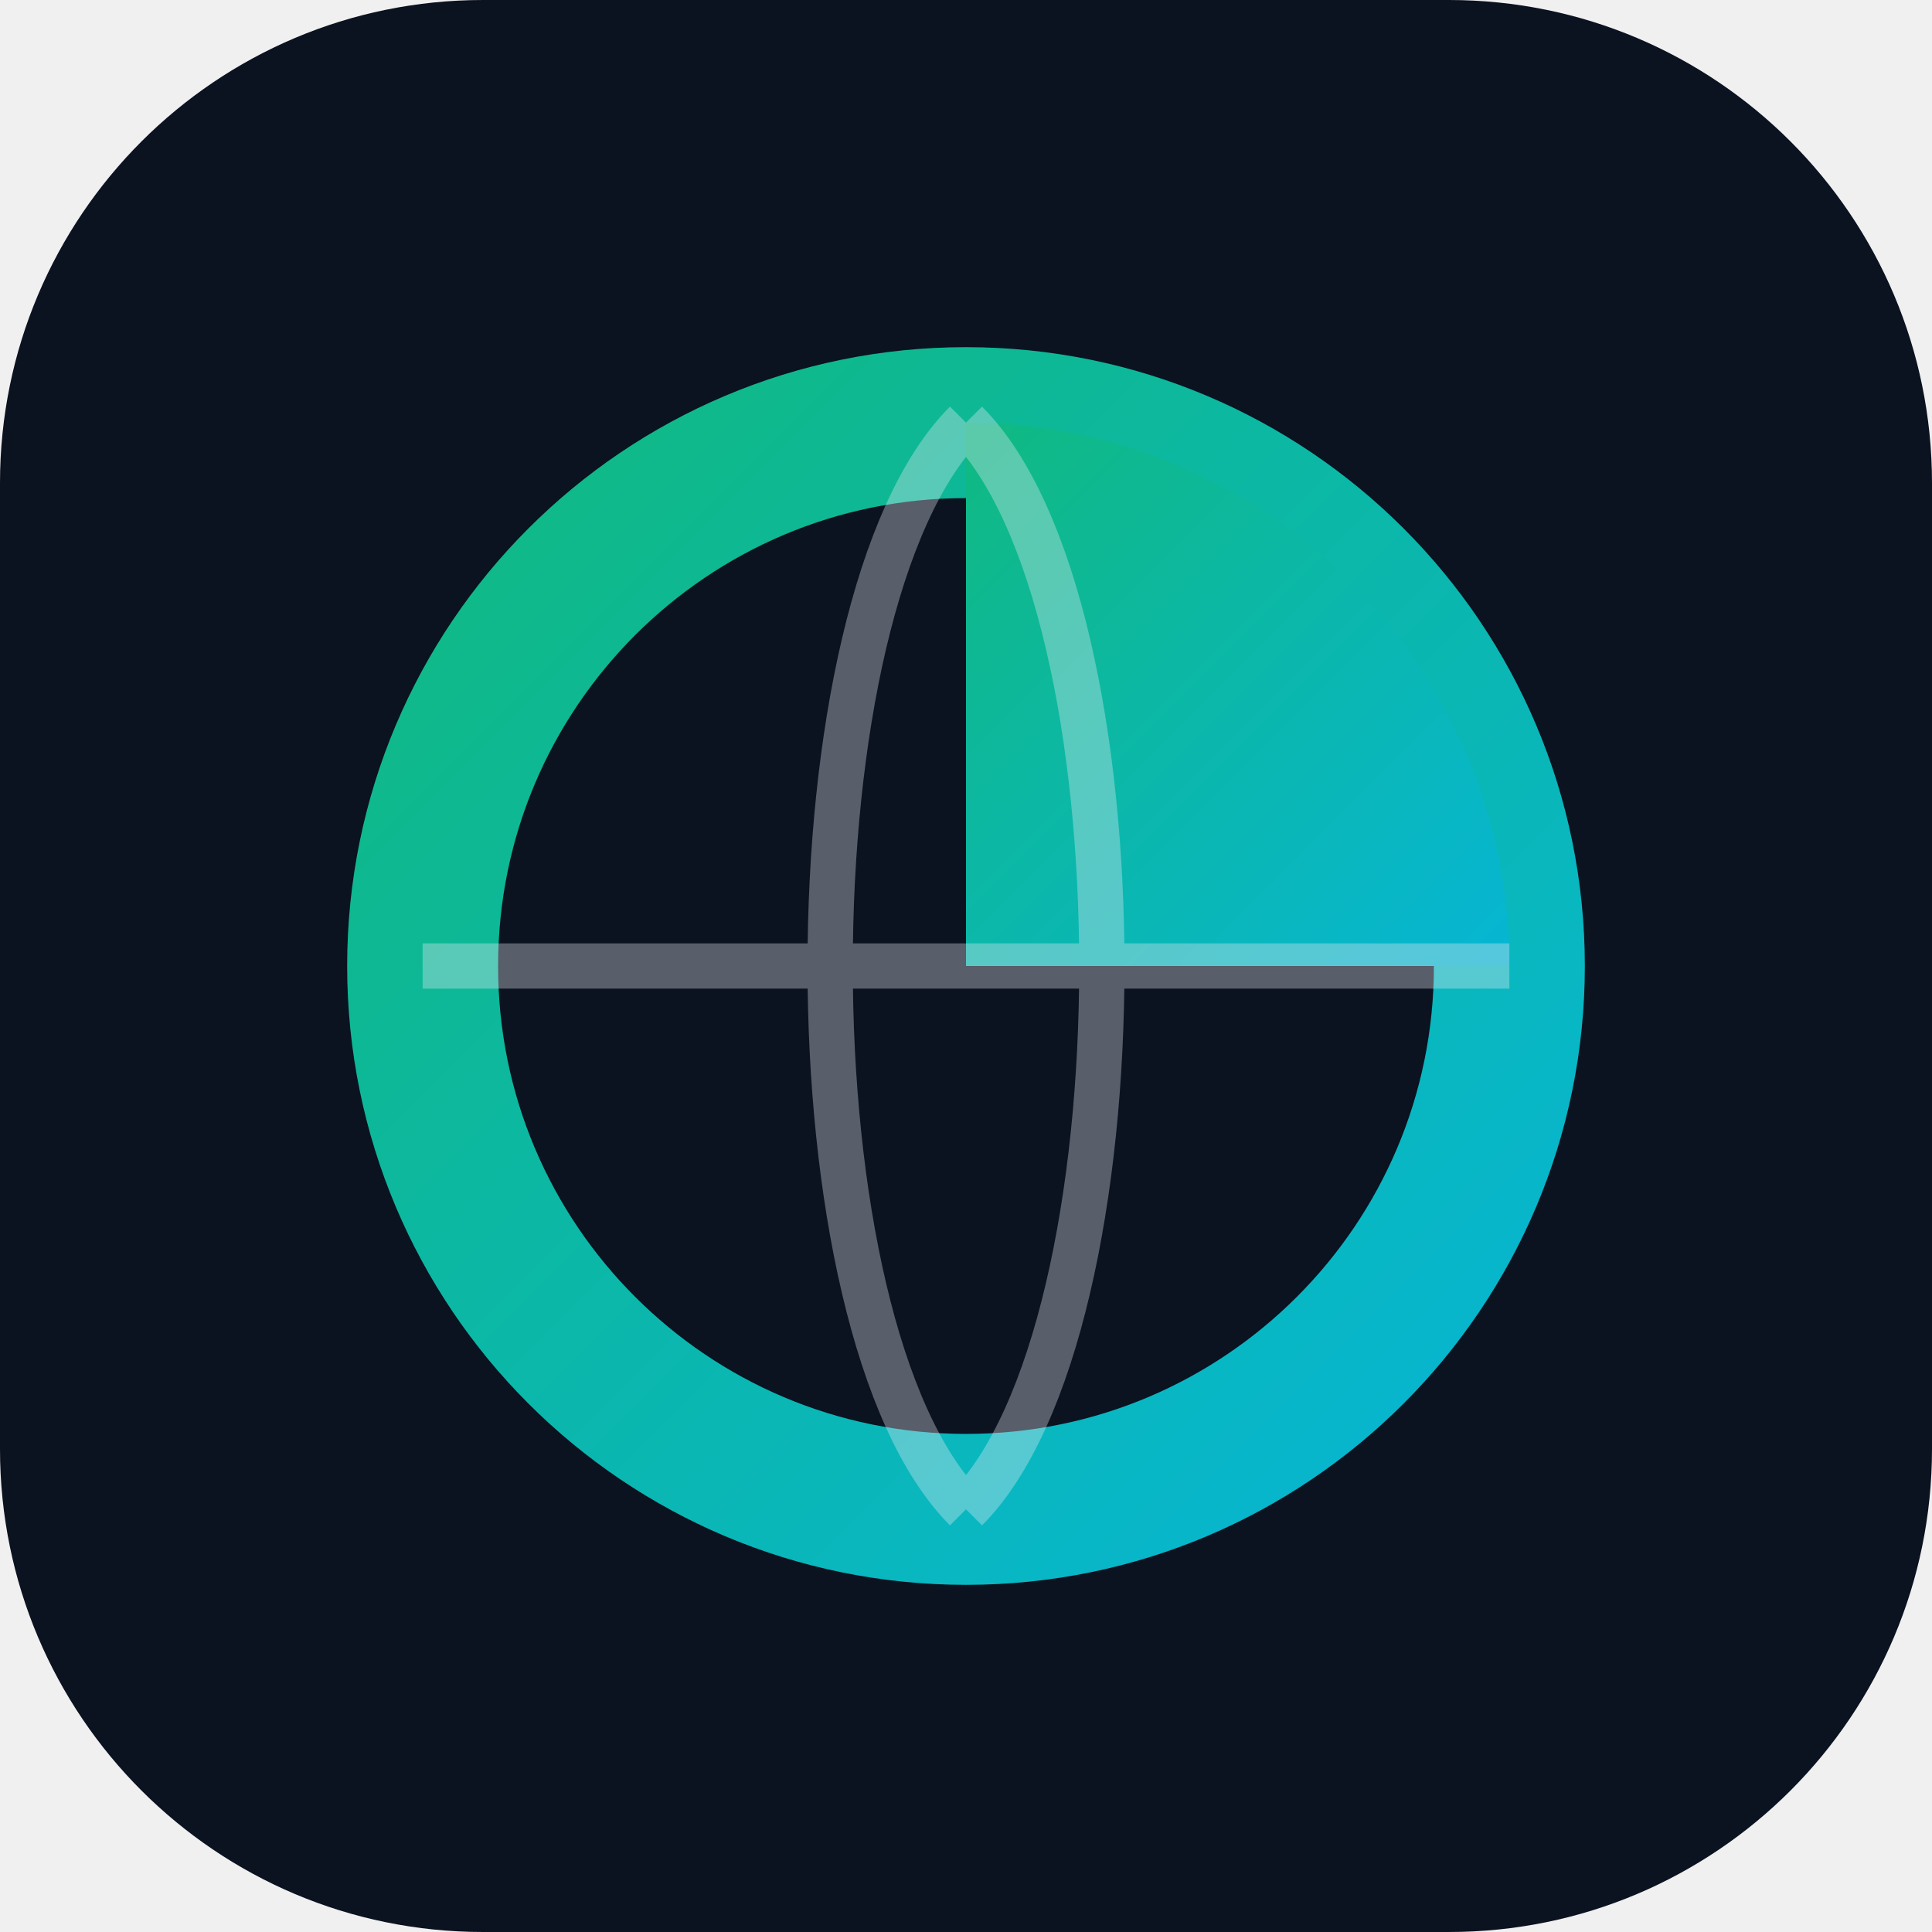
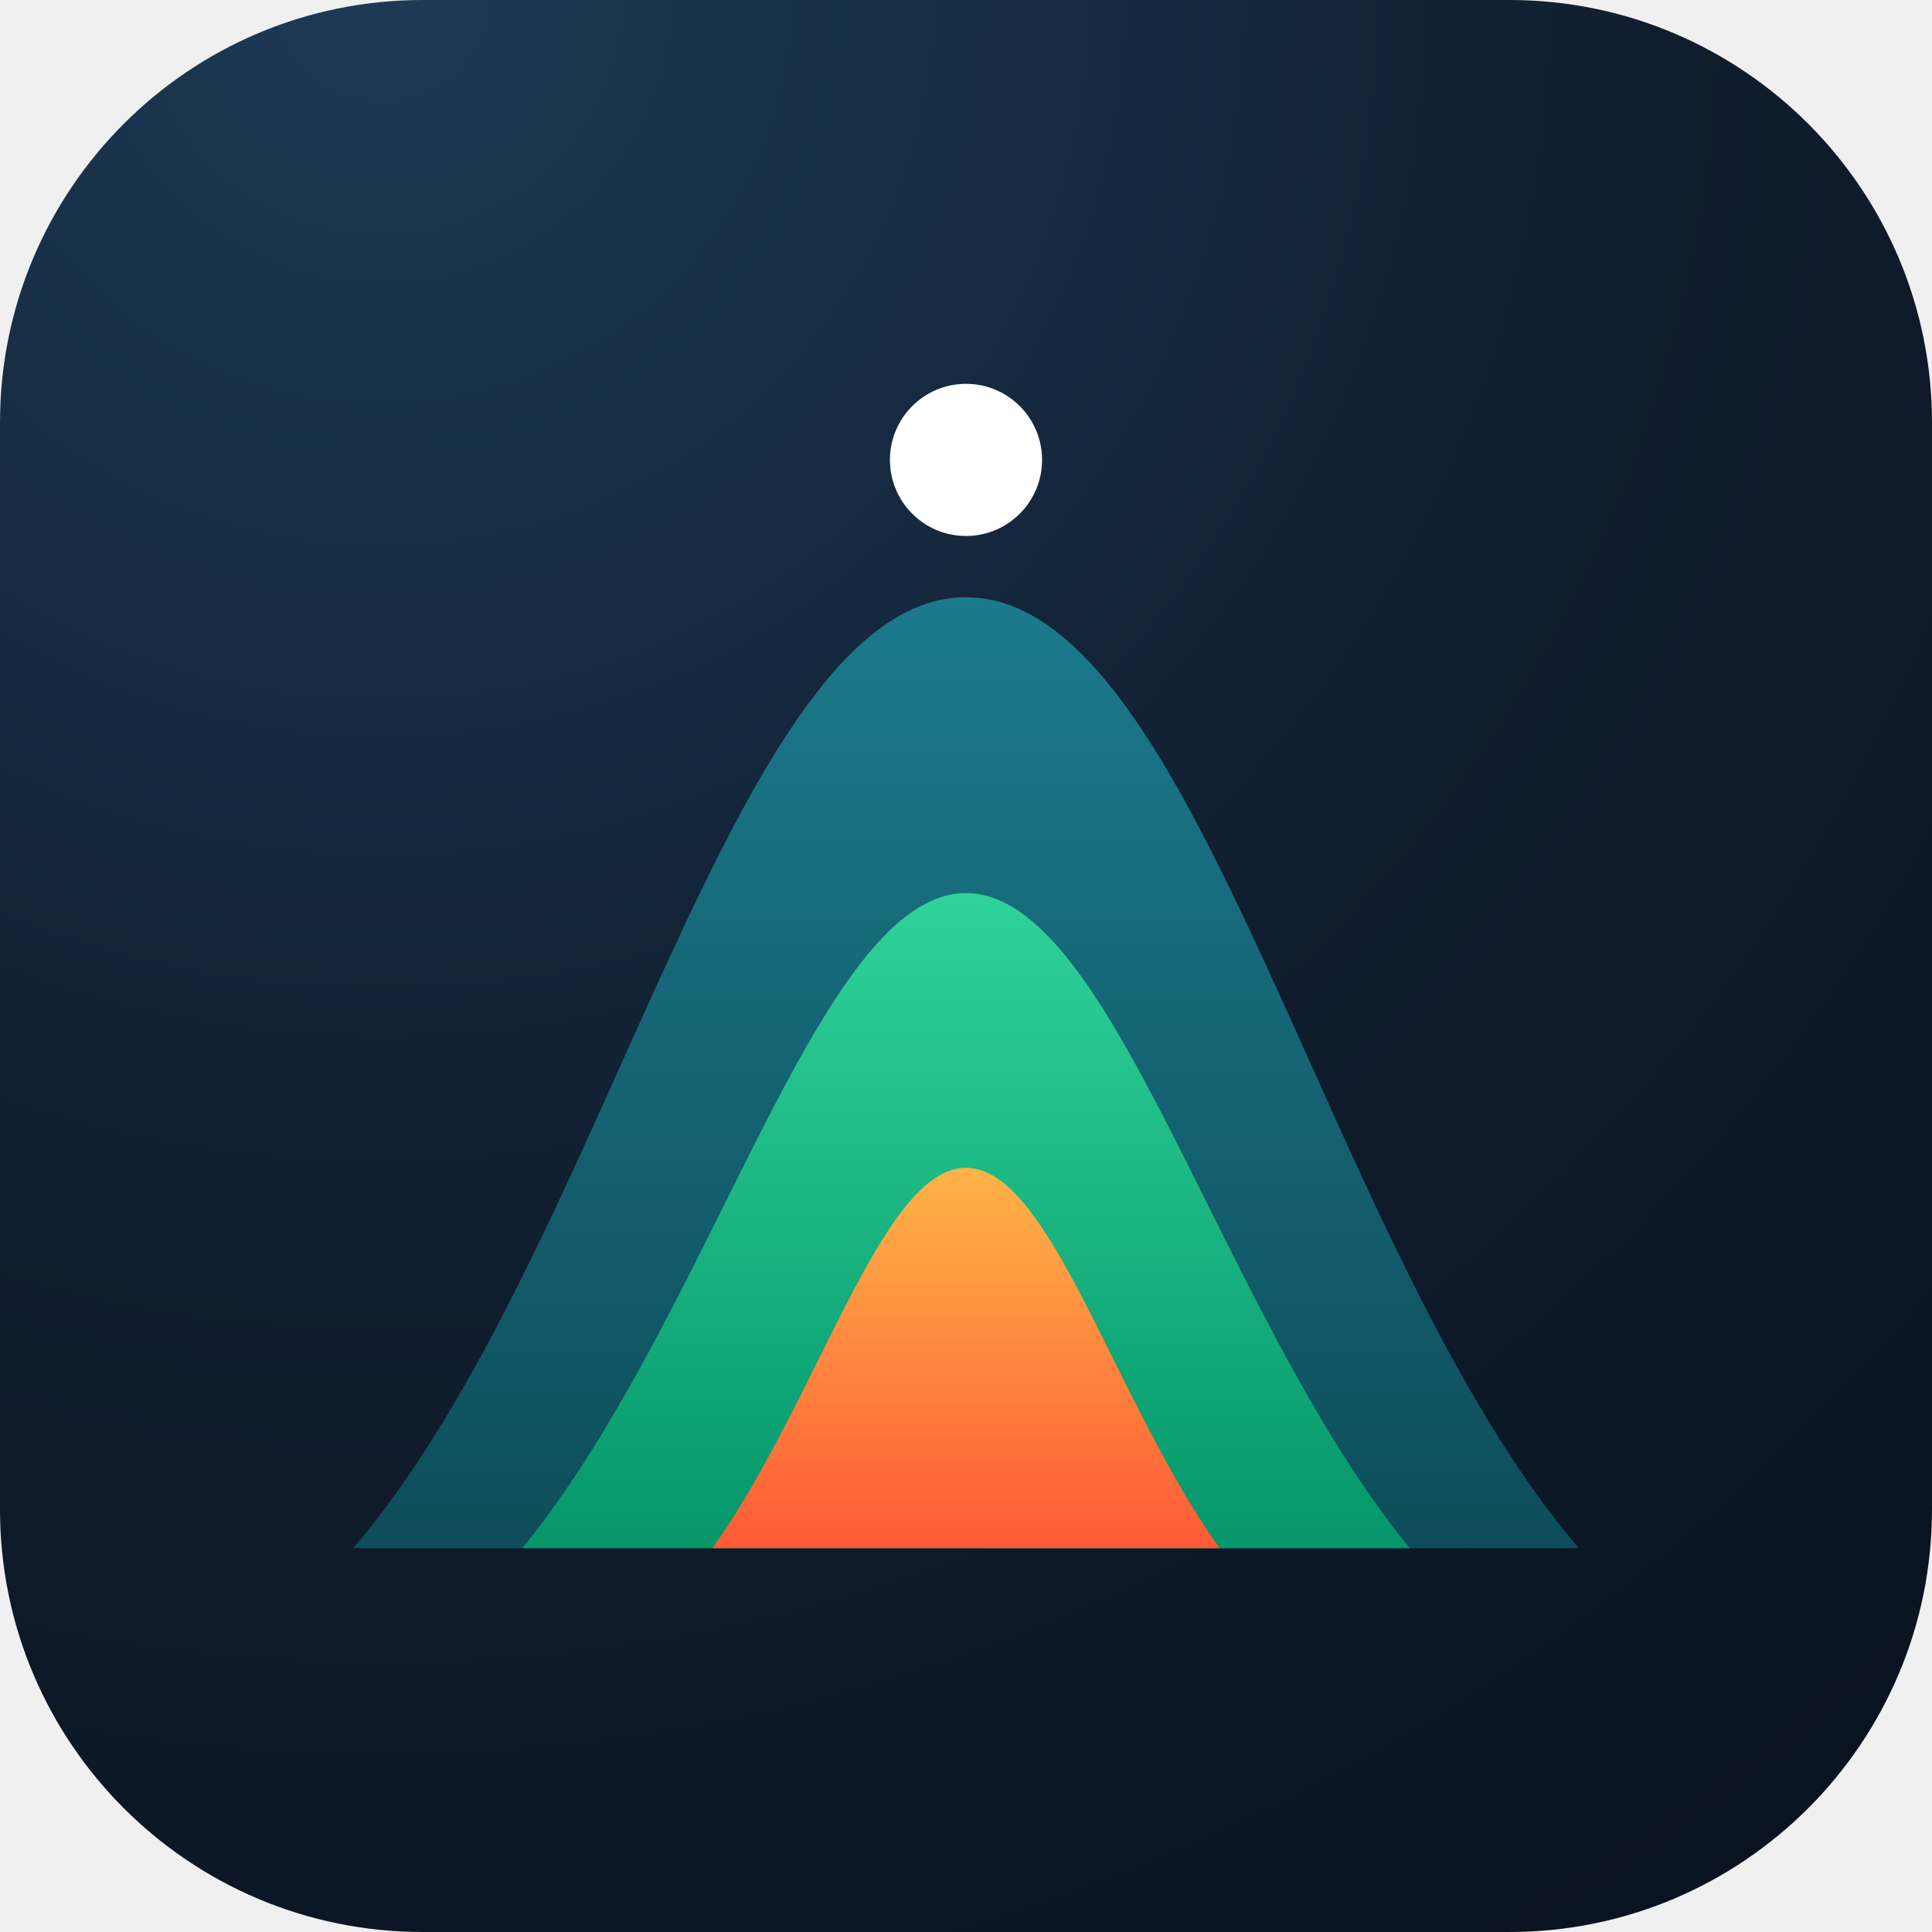
<svg xmlns="http://www.w3.org/2000/svg" viewBox="0 0 64 64">
  <defs>
-     <linearGradient id="g" x1="0" y1="0" x2="1" y2="1">
-       <stop offset="0" stop-color="#10b981" />
-       <stop offset="1" stop-color="#06b6d4" />
+     <radialGradient id="bg" cx="0.2" cy="0" r="1.2">
+       <stop offset="0" stop-color="#1d3a55" />
+       <stop offset="0.55" stop-color="#101d2e" />
+       <stop offset="1" stop-color="#0a131f" />
+     </radialGradient>
+     <linearGradient id="k1" x1="0" y1="0" x2="0" y2="1">
+       <stop offset="0" stop-color="#1b7a8c" />
+       <stop offset="1" stop-color="#0e4d5a" />
+     </linearGradient>
+     <linearGradient id="k2" x1="0" y1="0" x2="0" y2="1">
+       <stop offset="0" stop-color="#2fd39a" />
+       <stop offset="1" stop-color="#059669" />
+     </linearGradient>
+     <linearGradient id="k3" x1="0" y1="0" x2="0" y2="1">
+       <stop offset="0" stop-color="#ffb347" />
+       <stop offset="1" stop-color="#ff5a36" />
    </linearGradient>
  </defs>
-   <rect width="64" height="64" rx="16" fill="#0b1220" />
-   <circle cx="32" cy="32" r="18" fill="none" stroke="url(#g)" stroke-width="5" />
-   <path d="M32 14 A18 18 0 0 1 50 32 L32 32 Z" fill="url(#g)" />
-   <path d="M14 32h36M32 14c-6 6-6 30 0 36M32 14c6 6 6 30 0 36" fill="none" stroke="#e7ecf3" stroke-opacity=".35" stroke-width="1.5" />
+   <rect width="64" height="64" rx="14" fill="url(#bg)" />
+   <g transform="translate(9.600 12.085) scale(0.7)">
+     <path d="M3 56 C15 42 21 11 32 11 C43 11 49 42 61 56 Z" fill="url(#k1)" />
+     <path d="M11 56 C20 45 25 25 32 25 C39 25 44 45 53 56 Z" fill="url(#k2)" />
+     <path d="M20 56 C25 49 28 38 32 38 C36 38 39 49 44 56 Z" fill="url(#k3)" />
+     <circle cx="32" cy="4.5" r="3.6" fill="#ffffff" />
+   </g>
</svg>
